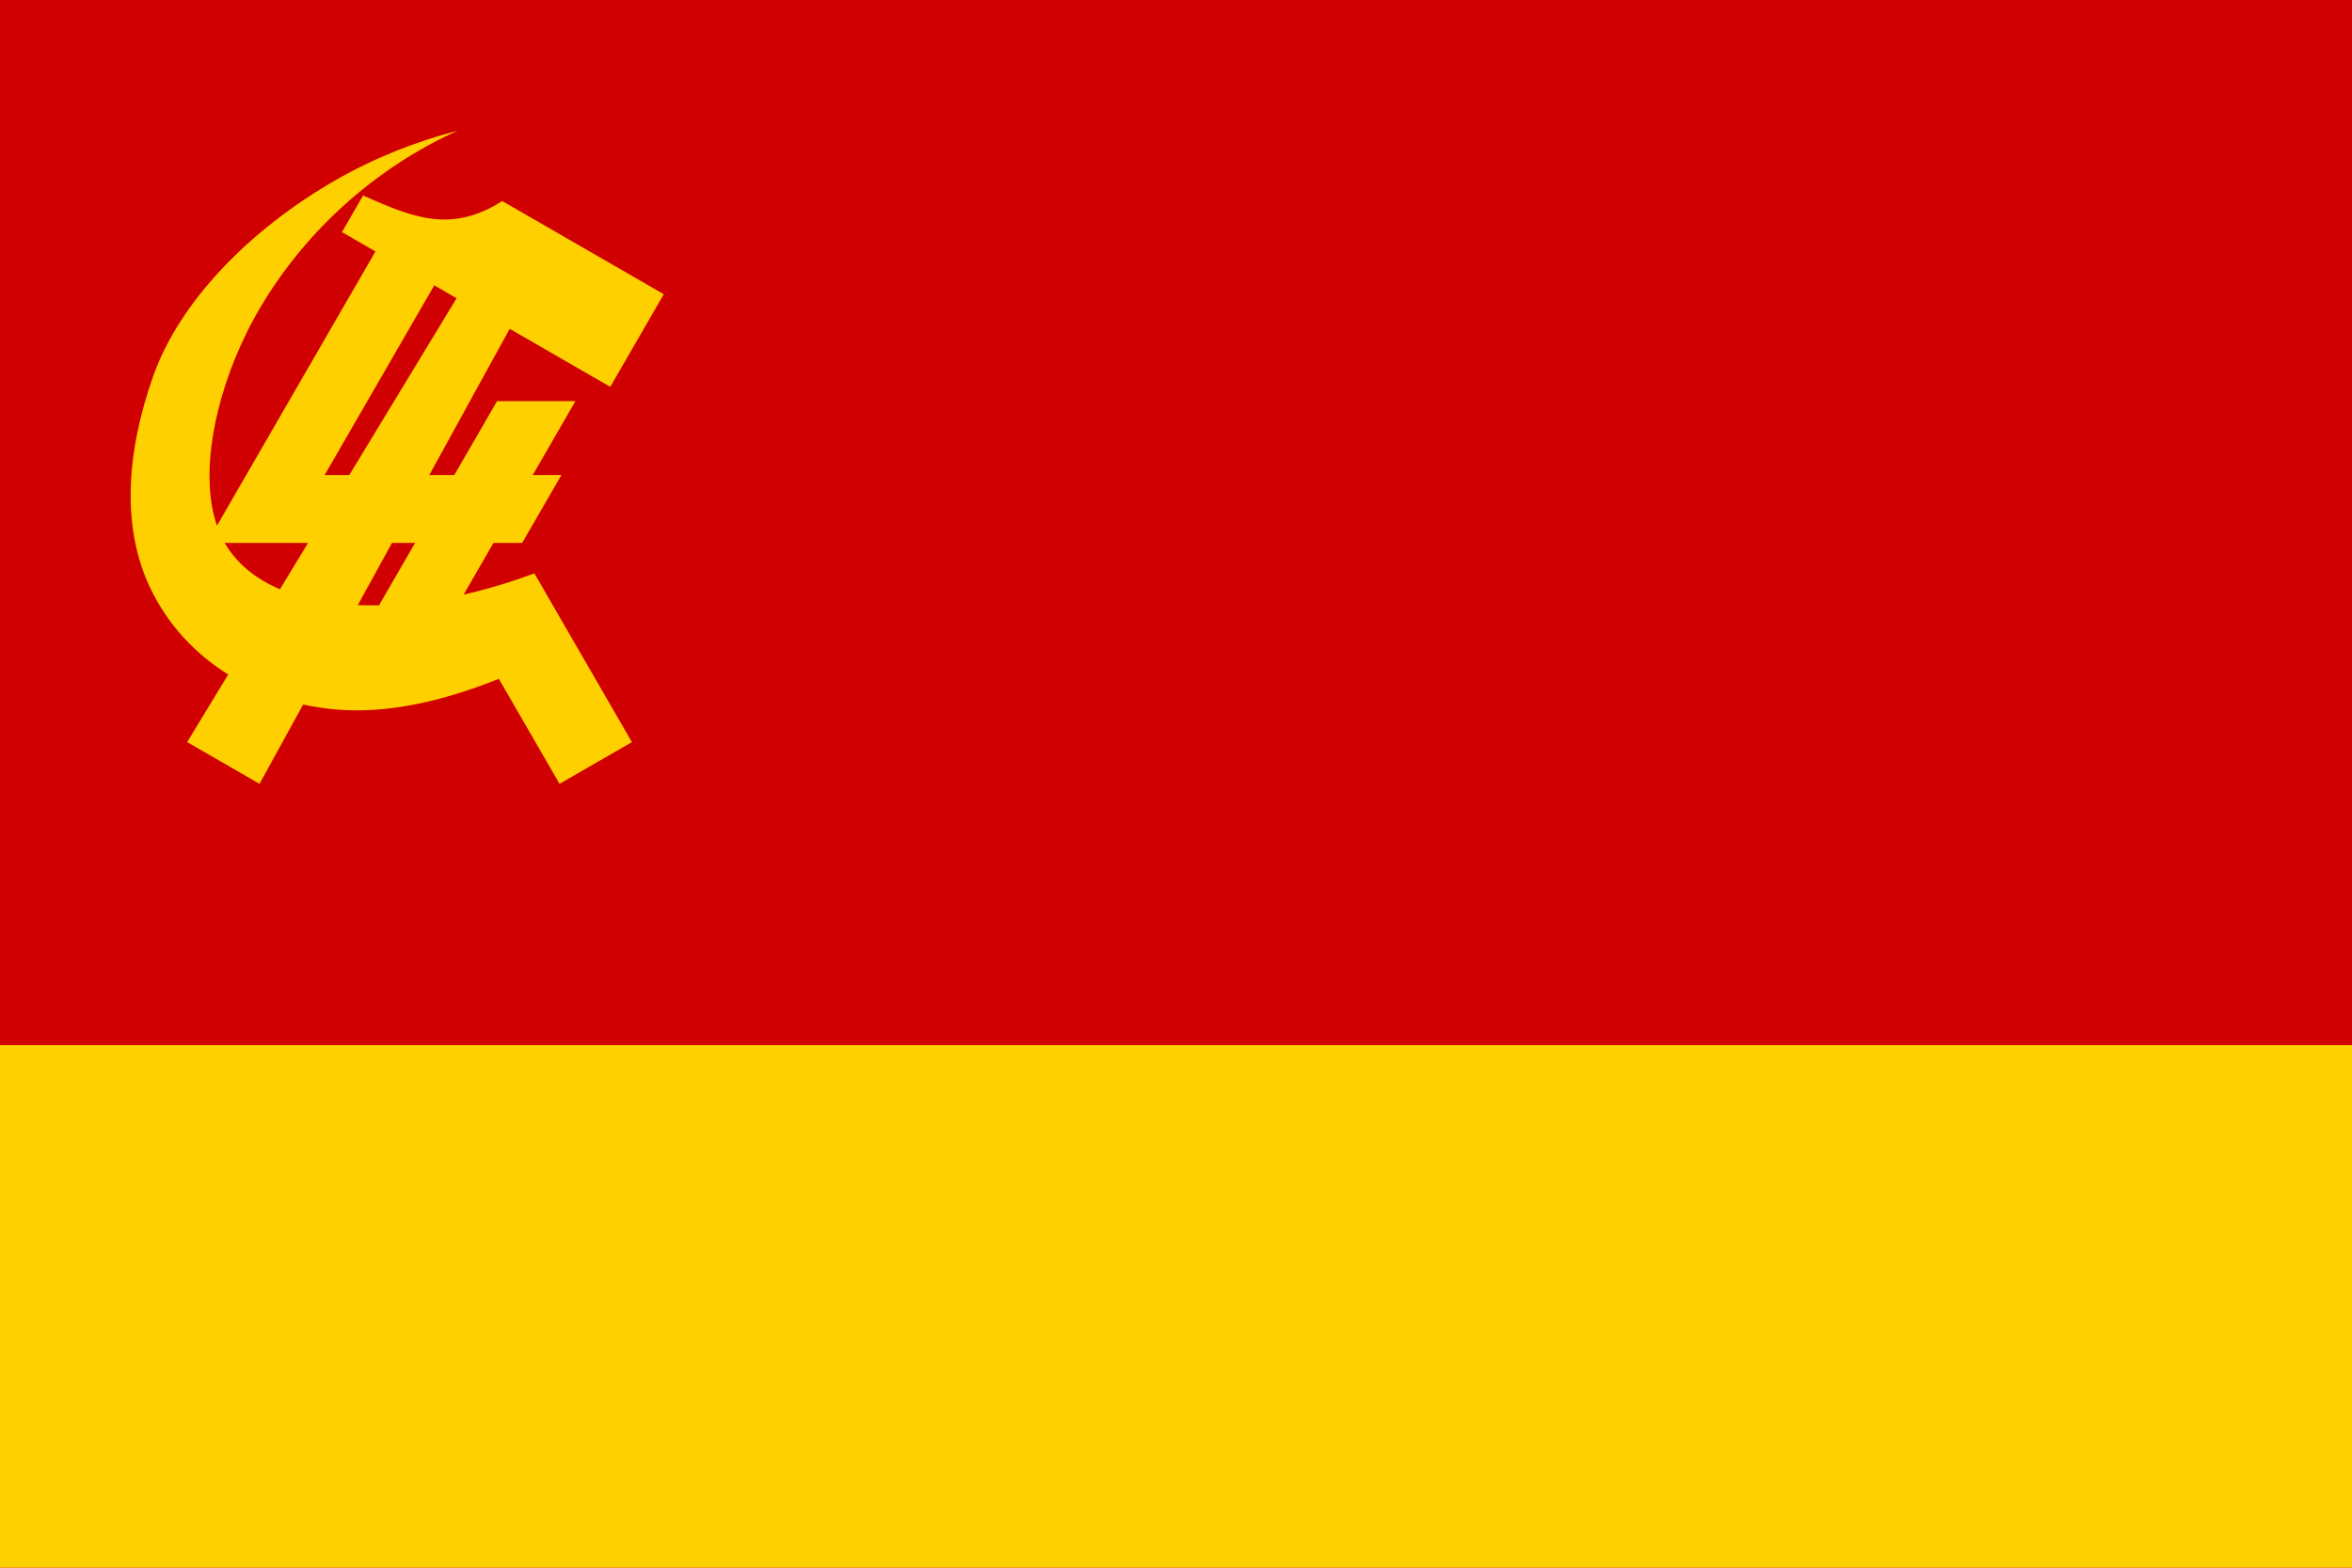
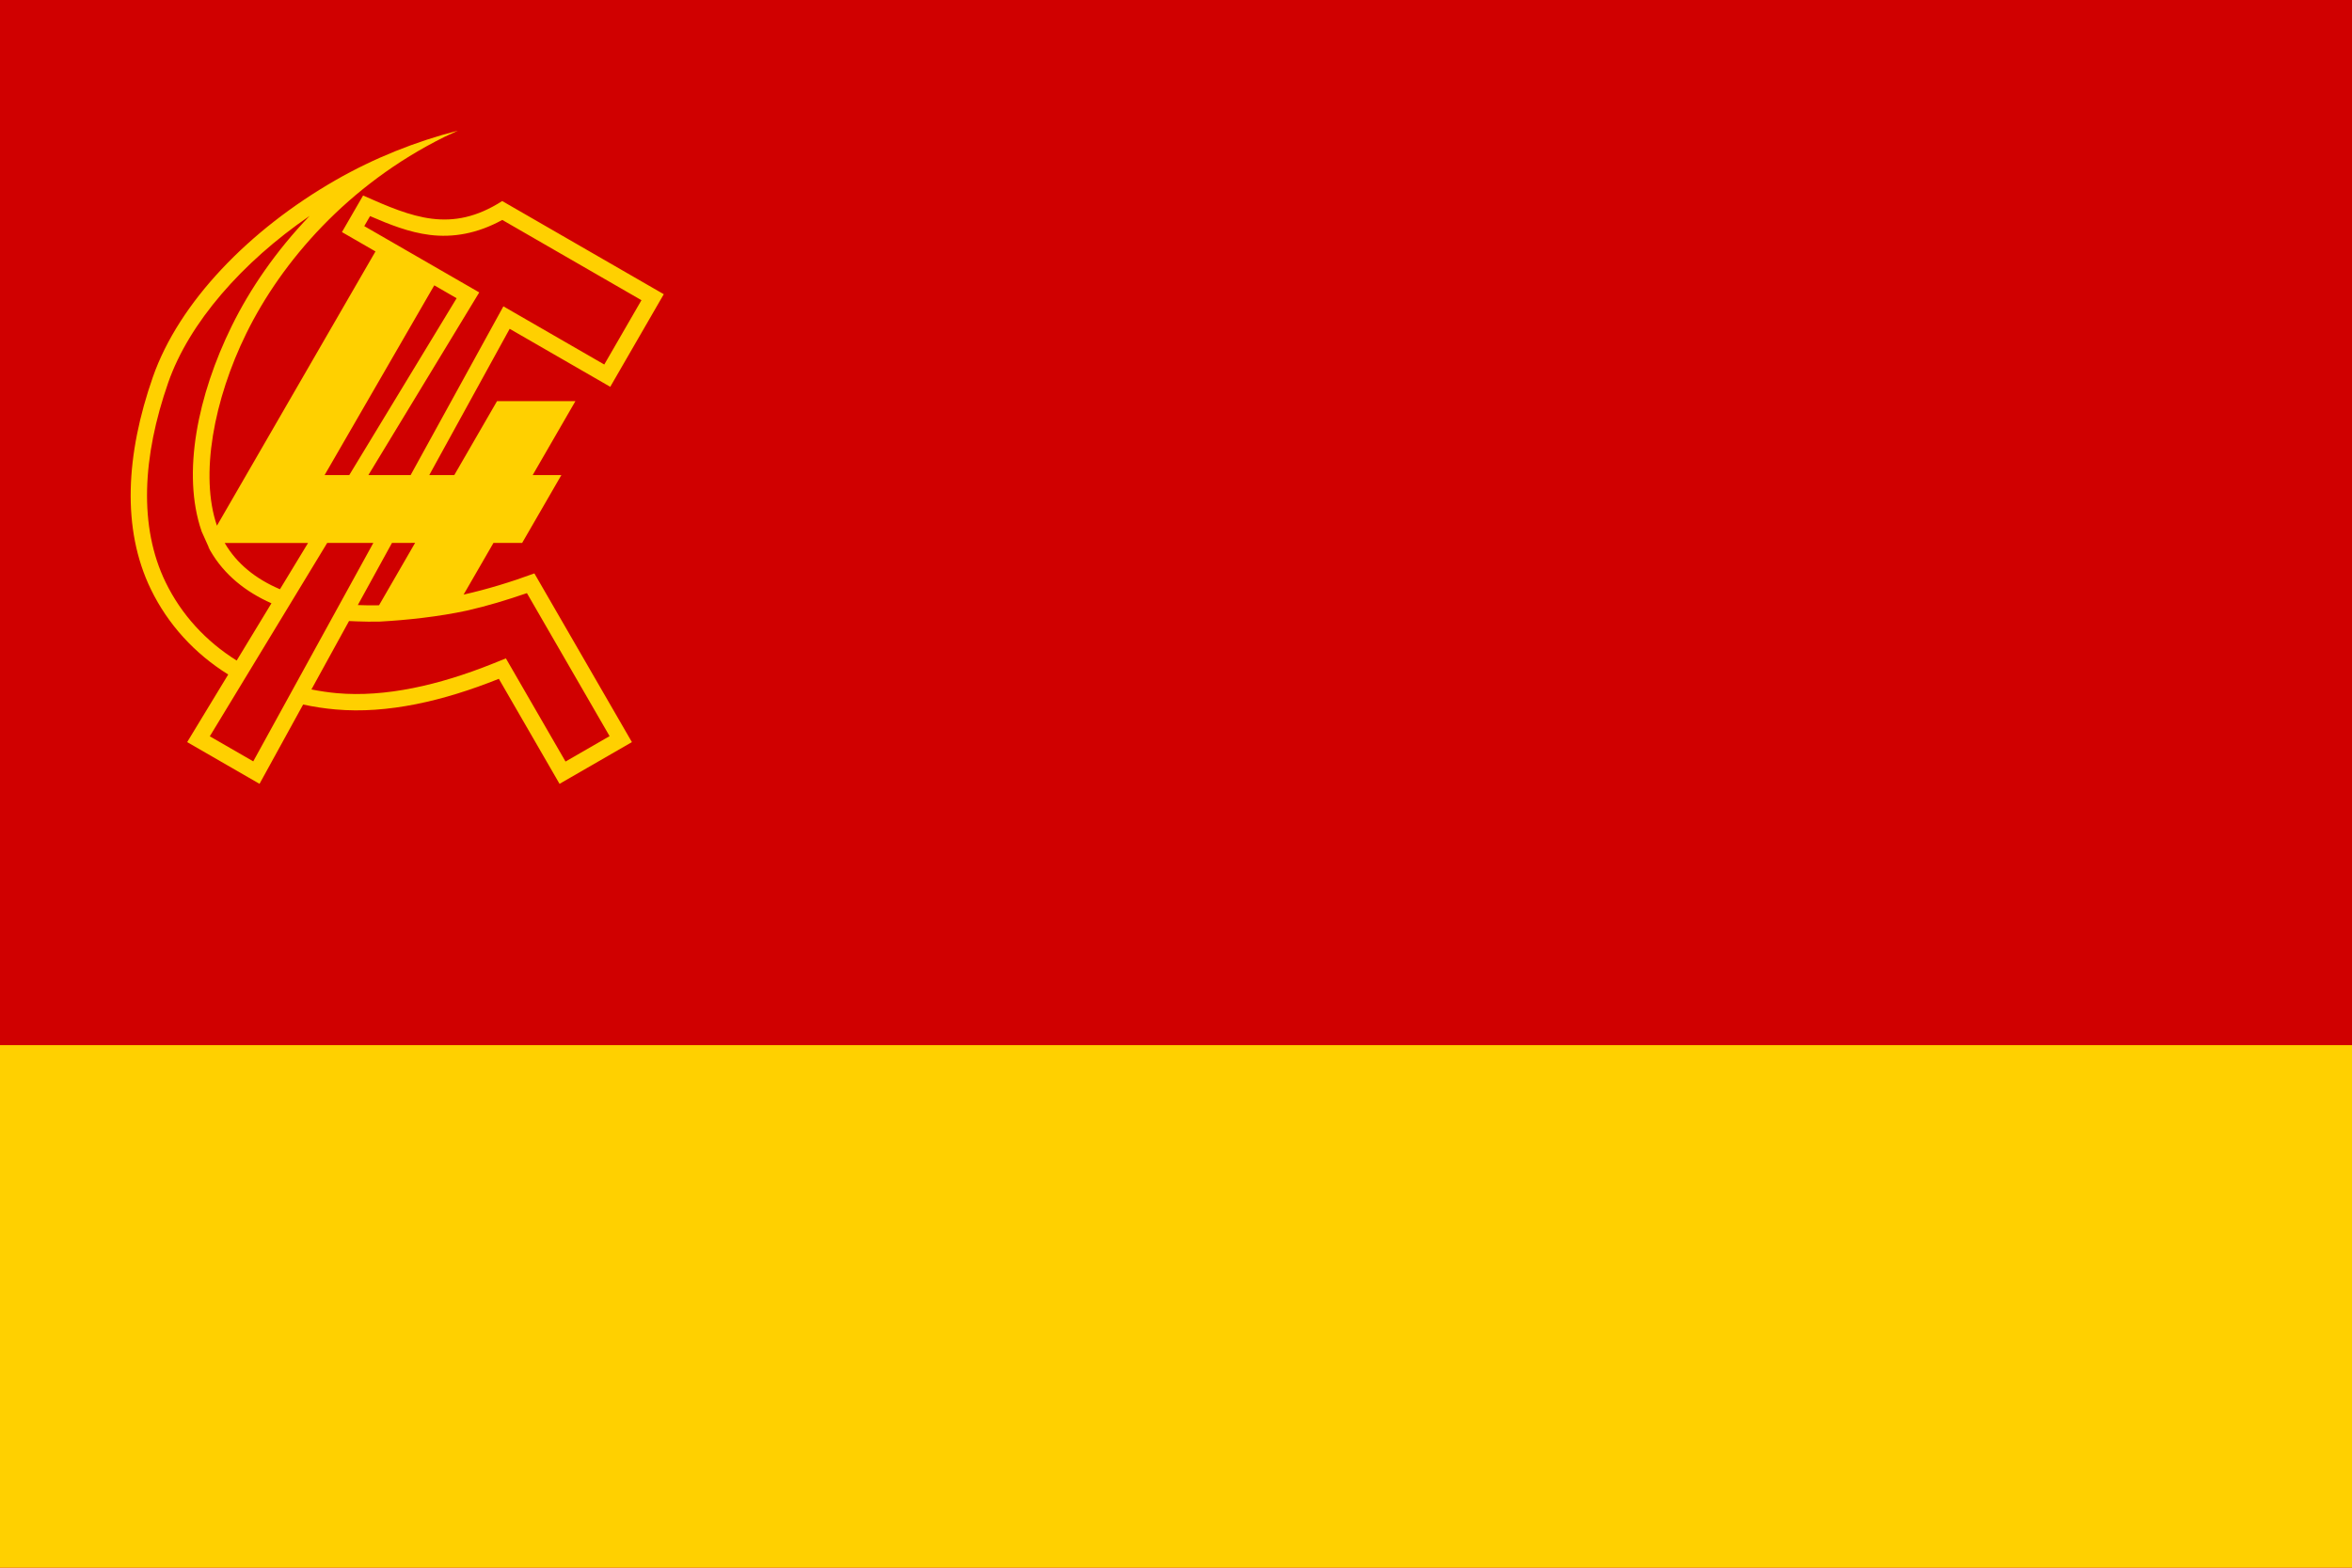
<svg xmlns="http://www.w3.org/2000/svg" xml:space="preserve" id="svg1" width="4608" height="3072" version="1.1" viewBox="0 0 1219.2 812.8">
  <defs id="defs1">
    <style id="style1">.cls-1{fill:#0283c0}.cls-2{fill:#fff}.cls-3{fill:#ef483f}</style>
  </defs>
  <path id="rect1" d="M 0 0 L 0 812.8 L 1219.2 812.8 L 1219.2 0 L 0 0 z" style="fill:#d00000;fill-rule:evenodd;stroke:none;stroke-width:8.467;stroke-linecap:round;stroke-linejoin:round;fill-opacity:1" />
-   <path id="path1" d="M -6.4086945e-5,541.867 V 812.8 H 1219.2 V 541.867 Z" style="fill:#ffd000;fill-opacity:1;fill-rule:evenodd;stroke:none;stroke-width:8.467;stroke-linecap:round;stroke-linejoin:round" />
-   <path id="path1-1" d="m 237.34,67.737 c -21.735,5.595 -43.363,14.175 -63.396,25.676 -44.676,25.651 -81.161,63.236 -94.742,102.169 -13.85,39.7 -16.31,78.463 -0.967,110.007 8.847,18.19 22.67,33.288 40.061,44.125 l -21.275,35.051 37.51,21.633 22.603,-41.123 c 5.524,1.195 11.117,2.046 16.747,2.548 26.936,2.407 56.044,-4.38 84.703,-15.877 l 31.466,54.453 37.51,-21.635 -29.693,-51.383 -15.397,-26.641 -5.46,-9.448 c -12.225,4.508 -24.465,8.225 -36.693,10.99 l 14.712,-25.46 0.78,-1.348 h 14.868 l 20.32,-35.156 h -14.872 l 13.425,-23.228 8.732,-15.107 h -40.636 l -22.155,38.333 h -12.973 l 41.681,-75.833 52.138,30.07 27.746,-48.011 -83.748,-48.305 c -26.53,16.98 -46.705,8.388 -72.119,-2.867 l -10.962,18.961 17.381,10.027 -82.178,142.194 c -8.973,-26.103 -1.63,-65.416 15.23,-99.709 18.253,-37.131 52.554,-77.038 102.727,-101.877 2.292,-1.133 4.618,-2.142 6.923,-3.233 z m -12.227,80.201 11.585,6.683 -55.653,91.697 H 168.259 Z M 116.461,281.473 h 43.25 l -14.587,24.033 c -12.533,-5.322 -22.416,-13.242 -28.63,-23.97 z m 86.733,0 h 11.978 l -18.693,32.346 c -3.743,0.075 -7.415,0.043 -11.003,-0.108 z" style="fill:#ffd000;fill-opacity:1;stroke-width:1" />
+   <path id="path1" d="M -6.4086945e-5,541.867 V 812.8 H 1219.2 V 541.867 Z" style="display:inline;fill:#ffd000;fill-opacity:1;fill-rule:evenodd;stroke:none;stroke-width:8.467;stroke-linecap:round;stroke-linejoin:round" />
+   <path id="path12" d="M 237.32,67.742 C 215.592,73.337 193.971,81.915 173.944,93.413 129.268,119.064 92.783,156.649 79.201,195.582 65.352,235.281 62.892,274.045 78.235,305.589 c 8.847,18.19 22.67,33.289 40.061,44.125 l -21.275,35.051 37.509,21.633 22.603,-41.123 c 5.524,1.195 11.117,2.046 16.747,2.548 26.936,2.407 56.044,-4.38 84.702,-15.877 l 31.466,54.453 37.51,-21.635 -50.55,-87.472 c -12.225,4.508 -24.465,8.225 -36.693,10.99 l 15.492,-26.808 h 14.868 l 20.32,-35.157 h -14.871 l 22.156,-38.335 h -40.636 l -22.155,38.333 -12.972,5.2e-4 41.68,-75.833 52.137,30.069 27.747,-48.011 -83.747,-48.305 c -26.53,16.98 -46.705,8.388 -72.12,-2.867 l -10.962,18.962 17.382,10.027 -82.178,142.193 C 103.484,246.45 110.828,207.137 127.688,172.844 145.941,135.713 180.242,95.806 230.415,70.967 Z m -76.82,44.199 c -17.496,18.216 -30.983,37.991 -40.41,57.168 -17.56,35.718 -25.923,76.278 -15.639,106.195 l 0.125,0.363 4.277,9.531 -0.826,-1.549 v 0.16 l 1.141,1.969 c 7.061,12.192 18.2,21.116 31.54,27.005 l -18.016,29.688 C 106.627,332.442 93.971,318.585 85.85,301.886 71.855,273.116 73.807,236.746 87.195,198.371 98.014,167.356 125.503,135.954 160.5,111.941 Z m 31.326,0.101 c 10.202,4.413 20.229,8.417 30.988,9.752 11.86,1.472 24.517,-0.589 37.549,-7.766 l 72.148,41.613 -19.273,33.351 -52.297,-30.162 -48.084,87.485 -21.906,0.001 57.477,-94.704 -59.602,-34.381 z m 33.287,35.895 11.585,6.683 -55.652,91.697 -12.787,5.2e-4 z M 116.413,281.366 c 0.04,0.084 0.04,0.082 0.082,0.17 l 43.194,-0.027 -14.564,23.997 C 132.591,300.184 122.708,292.264 116.495,281.536 v -5.1e-4 l -0.034,-0.063 z m 98.759,0.106 -18.693,32.346 c -3.743,0.075 -7.415,0.044 -11.003,-0.108 l 17.715,-32.231 z m -21.646,0.014 -62.251,113.259 -22.523,-12.988 60.846,-100.256 z m 79.613,26.028 42.85,74.151 -22.84,13.174 -30.906,-53.483 -6.811,2.732 c -27.888,11.188 -55.804,17.534 -80.797,15.301 h -0.002 c -4.434,-0.395 -8.836,-1.074 -13.204,-1.929 l 19.495,-35.468 4.194,0.177 c 3.783,0.16 7.63,0.191 11.531,0.113 l 0.143,-0.002 0.141,-0.008 c 13.751,-0.738 30.737,-2.559 45.193,-5.719 l 0.029,-0.008 0.029,-0.006 c 10.354,-2.341 20.67,-5.478 30.955,-9.025 z" style="color:#000;display:inline;fill:#ffd000;fill-opacity:1;-inkscape-stroke:none" />
</svg>
